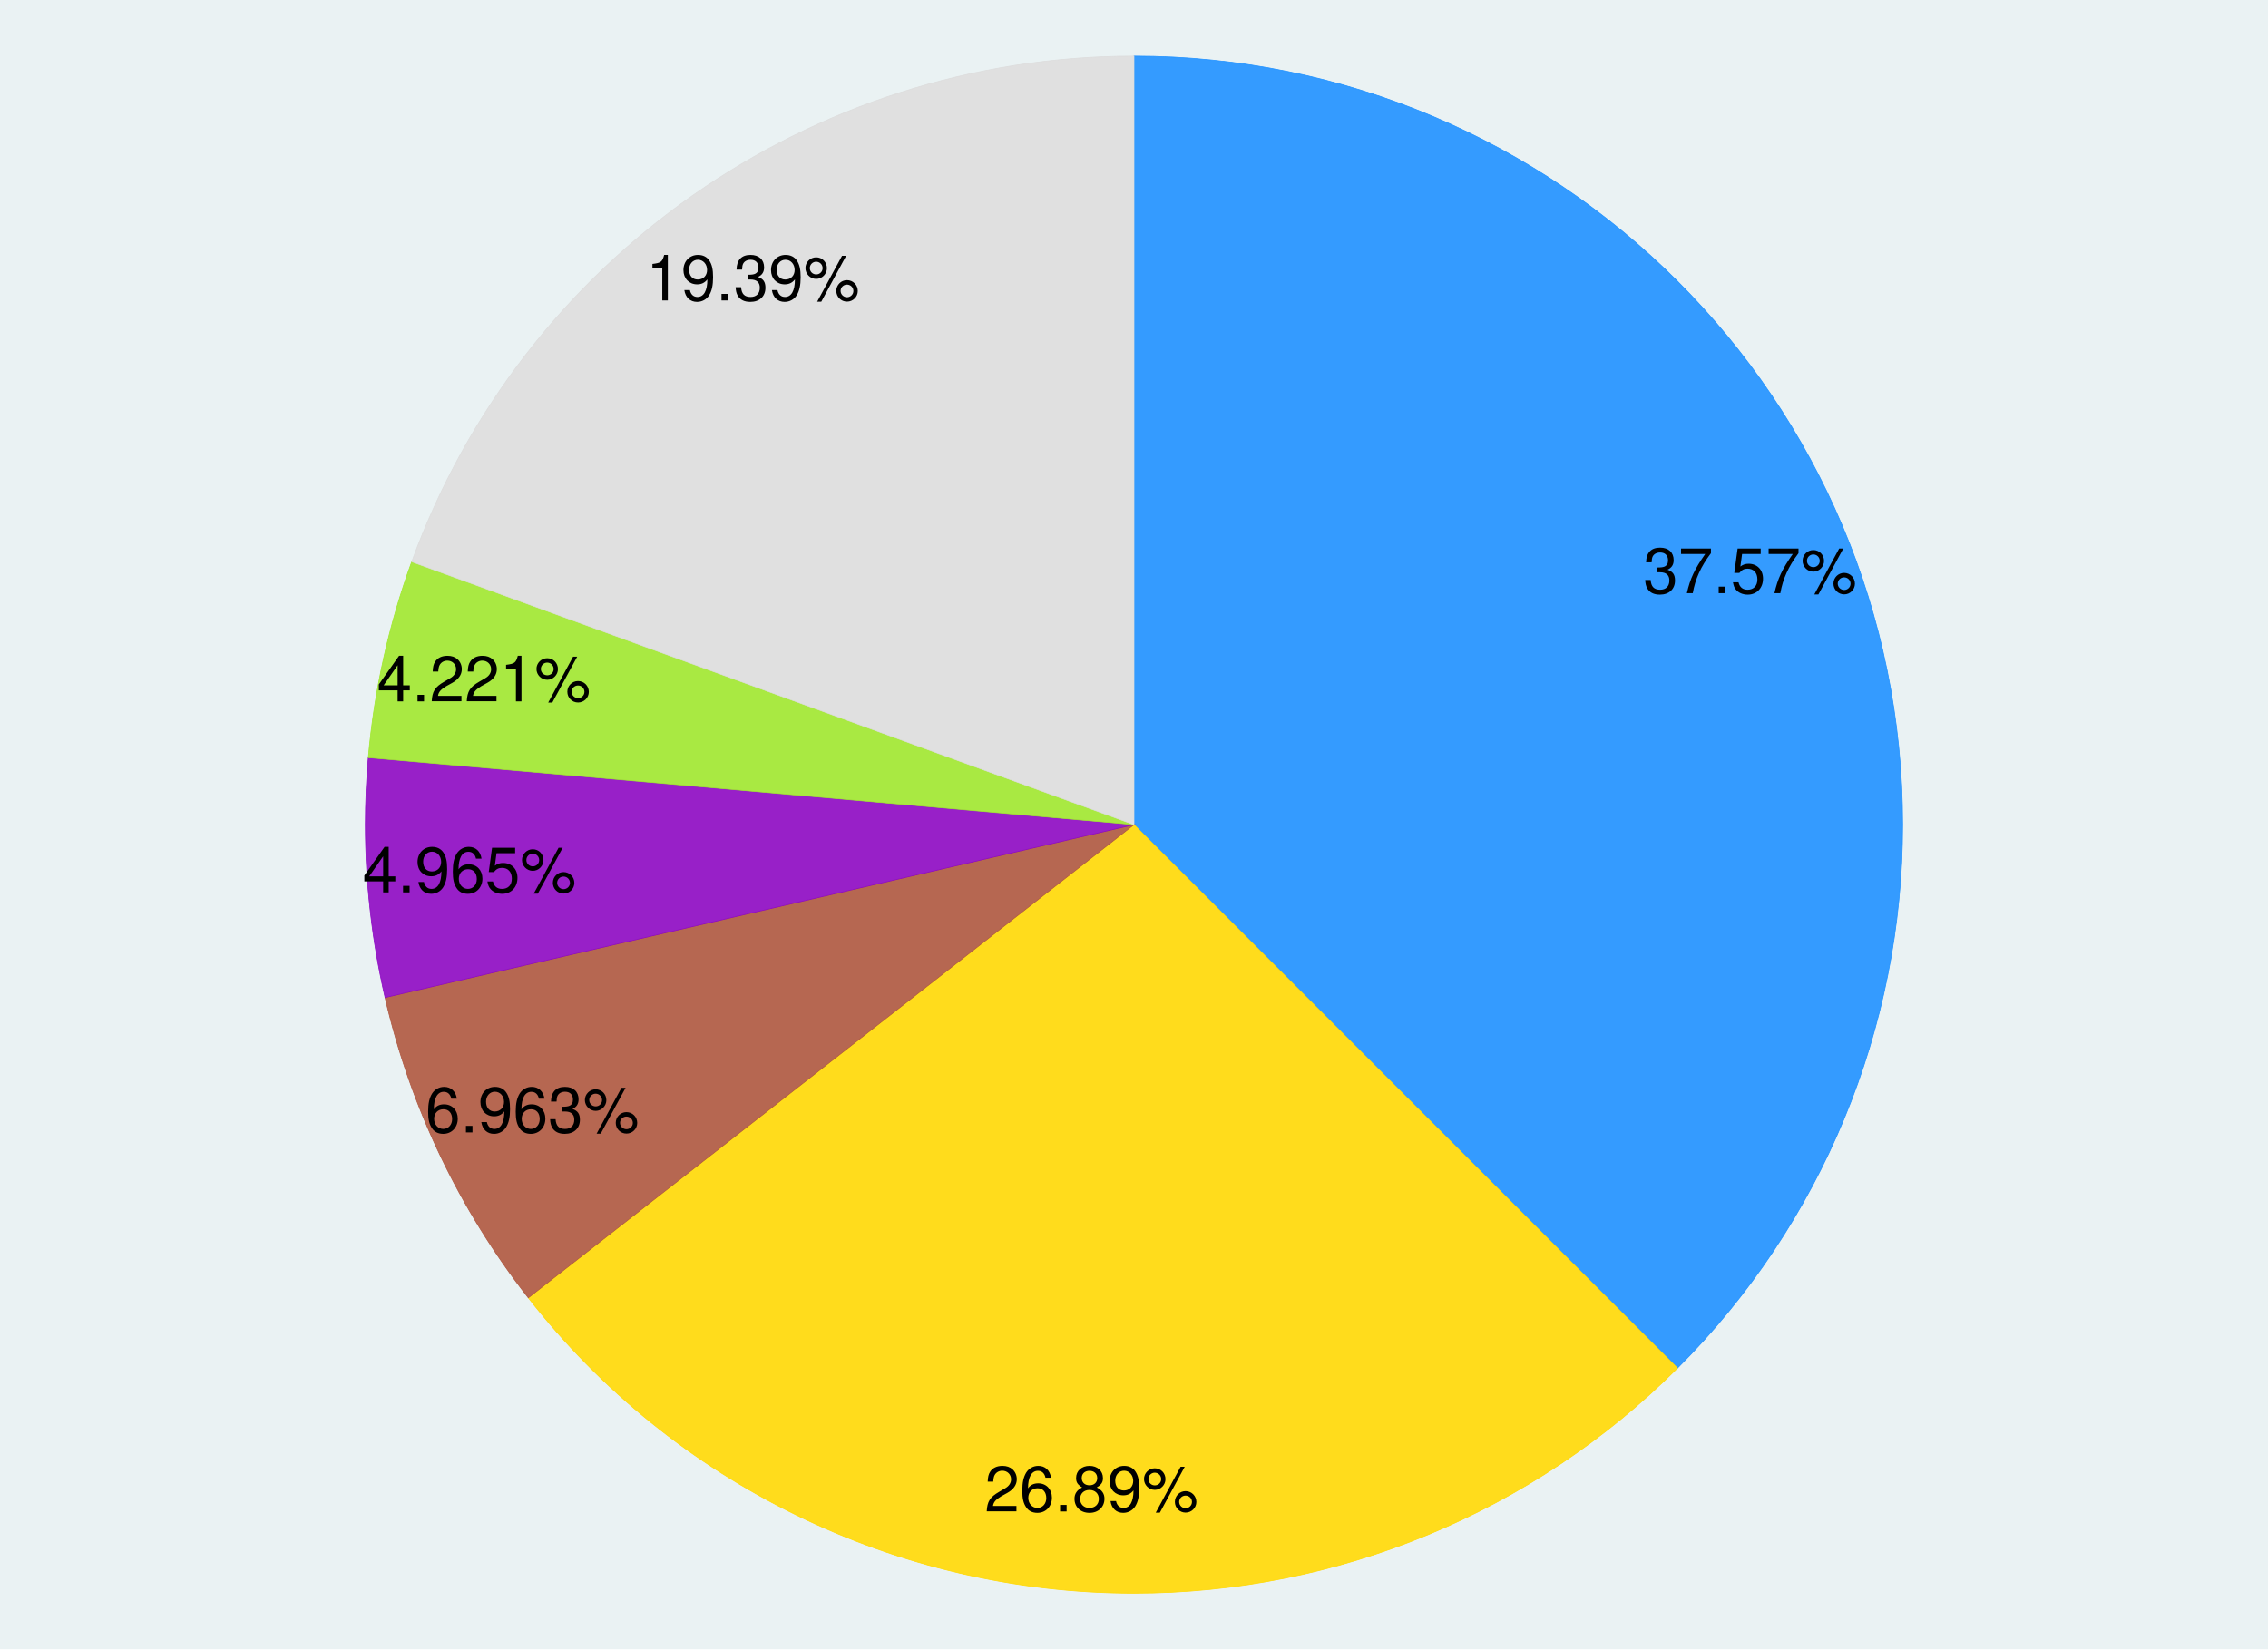
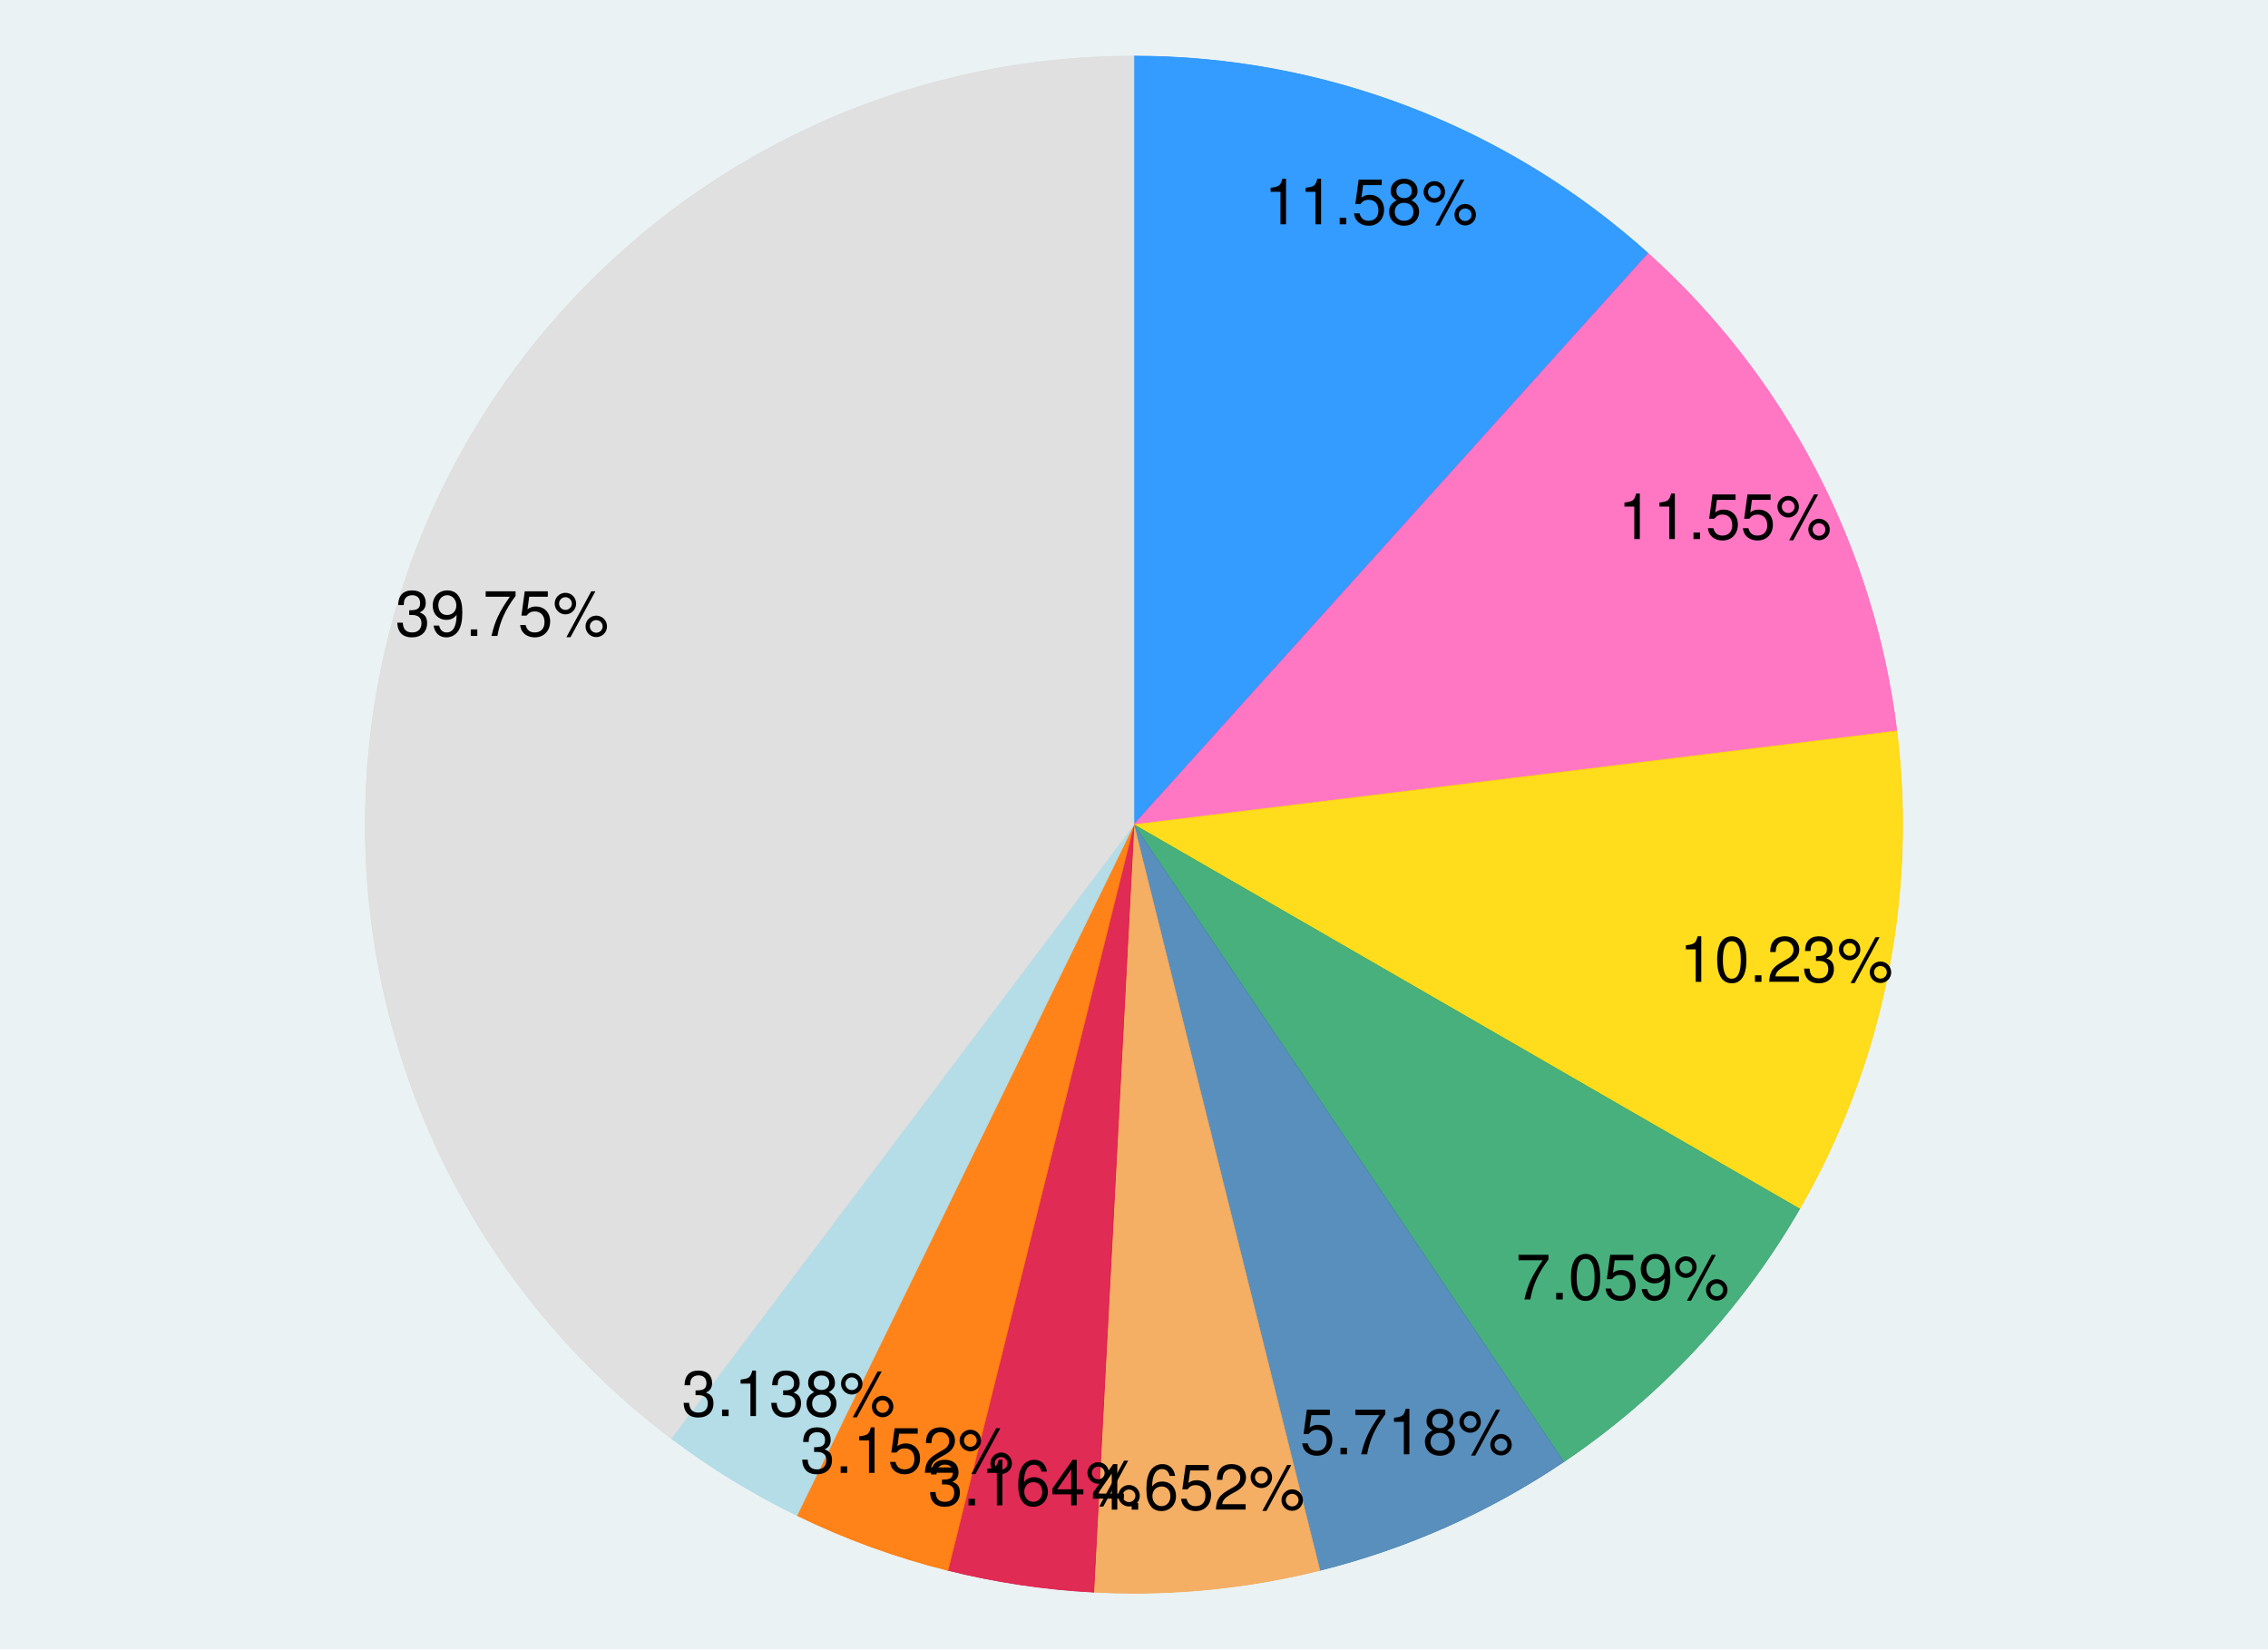
<svg xmlns="http://www.w3.org/2000/svg" viewBox="0 0 528 384" height="384" width="528" xml:space="preserve" id="svg2" version="1.1">
  <defs id="defs6" />
  <g transform="matrix(1.333333,0,0,-1.333333,0,384)" id="g10">
    <g transform="scale(0.1)" id="g12">
      <path id="path14" style="fill:#eaf2f3;fill-opacity:1;fill-rule:nonzero;stroke:none" d="M 0,0 H 3960 V 2880 H 0 Z" />
-       <path id="path16" style="fill:#349bff;fill-opacity:1;fill-rule:nonzero;stroke:none" d="m 1980,1439.95 948.98,-948.981 c 251.69,251.683 393.09,593.051 393.09,948.981 0,741.21 -600.87,1342.07 -1342.07,1342.07" />
-       <path id="path18" style="fill:none;stroke:#1e90ff;stroke-width:1.2;stroke-linecap:butt;stroke-linejoin:miter;stroke-miterlimit:10;stroke-dasharray:none;stroke-opacity:1" d="m 1980,1439.95 948.98,-948.981 c 251.69,251.683 393.09,593.051 393.09,948.981 0,741.21 -600.87,1342.07 -1342.07,1342.07 z" />
-       <path id="path20" style="fill:#ffdc1c;fill-opacity:1;fill-rule:nonzero;stroke:none" d="M 1980,1439.95 922.434,613.695 C 1176.78,288.152 1566.88,97.887 1980,97.887 c 355.94,0 697.3,141.398 948.98,393.082" />
-       <path id="path22" style="fill:none;stroke:#ffd803;stroke-width:1.2;stroke-linecap:butt;stroke-linejoin:miter;stroke-miterlimit:10;stroke-dasharray:none;stroke-opacity:1" d="M 1980,1439.95 922.434,613.695 C 1176.78,288.152 1566.88,97.887 1980,97.887 c 355.94,0 697.3,141.398 948.98,393.082 z" />
-       <path id="path24" style="fill:#b66751;fill-opacity:1;fill-rule:nonzero;stroke:none" d="M 1980,1439.95 672.328,1138.05 C 716.41,947.105 801.781,768.125 922.434,613.695" />
-       <path id="path26" style="fill:none;stroke:#ae563e;stroke-width:1.2;stroke-linecap:butt;stroke-linejoin:miter;stroke-miterlimit:10;stroke-dasharray:none;stroke-opacity:1" d="M 1980,1439.95 672.328,1138.05 C 716.41,947.105 801.781,768.125 922.434,613.695 Z" />
-       <path id="path28" style="fill:#9820c8;fill-opacity:1;fill-rule:nonzero;stroke:none" d="M 1980,1439.95 643.039,1556.93 c -3.402,-38.9 -5.109,-77.93 -5.109,-116.98 0,-101.6 11.543,-202.89 34.398,-301.9" />
-       <path id="path30" style="fill:none;stroke:#8c07c2;stroke-width:1.2;stroke-linecap:butt;stroke-linejoin:miter;stroke-miterlimit:10;stroke-dasharray:none;stroke-opacity:1" d="M 1980,1439.95 643.039,1556.93 c -3.402,-38.9 -5.109,-77.93 -5.109,-116.98 0,-101.6 11.543,-202.89 34.398,-301.9 z" />
-       <path id="path32" style="fill:#a9e942;fill-opacity:1;fill-rule:nonzero;stroke:none" d="M 1980,1439.95 718.867,1898.97 c -40.113,-110.21 -65.609,-225.21 -75.828,-342.04" />
-       <path id="path34" style="fill:none;stroke:#9fe72d;stroke-width:1.2;stroke-linecap:butt;stroke-linejoin:miter;stroke-miterlimit:10;stroke-dasharray:none;stroke-opacity:1" d="M 1980,1439.95 718.867,1898.97 c -40.113,-110.21 -65.609,-225.21 -75.828,-342.04 z" />
-       <path id="path36" style="fill:#e0e0e0;fill-opacity:1;fill-rule:nonzero;stroke:none" d="m 1980,1439.95 v 1342.07 c -564.2,0 -1068.164,-352.88 -1261.133,-883.05" />
-       <path id="path38" style="fill:none;stroke:#dcdcdc;stroke-width:1.2;stroke-linecap:butt;stroke-linejoin:miter;stroke-miterlimit:10;stroke-dasharray:none;stroke-opacity:1" d="m 1980,1439.95 v 1342.07 c -564.2,0 -1068.164,-352.88 -1261.133,-883.05 z" />
-       <g transform="scale(10)" id="g40">
-         <text id="text54" style="font-variant:normal;font-weight:normal;font-size:11.001px;font-family:Helvetica;-inkscape-font-specification:Helvetica;writing-mode:lr-tb;fill:#000000;fill-opacity:1;fill-rule:nonzero;stroke:none" transform="matrix(1,0,0,-1,286.899,184.412)">
-           <tspan id="tspan42" y="0" x="0 6.117 12.234 15.292 21.409 27.526">37.57%</tspan>
-           <tspan id="tspan44" y="160.343" x="-114.989 -108.872 -102.755 -99.697 -93.58 -87.464">26.89%</tspan>
-           <tspan id="tspan46" y="94.162" x="-212.615 -206.498 -203.44 -197.323 -191.206 -185.09">6.963%</tspan>
-           <tspan id="tspan48" y="52.248" x="-223.592 -217.475 -214.417 -208.3 -202.183 -196.066">4.965%</tspan>
-           <tspan id="tspan50" y="18.884" x="-221.068 -214.951 -211.892 -205.776 -199.659 -193.542">4.221%</tspan>
-           <tspan id="tspan52" y="-51.121" x="-174.104 -167.988 -161.871 -158.812 -152.696 -146.579">19.39%</tspan>
+       <path id="path16" style="fill:#349bff;fill-opacity:1;fill-rule:nonzero;stroke:none" d="m 1979.88,1439.95 898.01,997.35 c -246.46,221.92 -566.37,344.72 -898.01,344.72" />
+       <path id="path18" style="fill:none;stroke:#1e90ff;stroke-width:1.2;stroke-linecap:butt;stroke-linejoin:miter;stroke-miterlimit:10;stroke-dasharray:none;stroke-opacity:1" d="m 1979.88,1439.95 898.01,997.35 c -246.46,221.92 -566.37,344.72 -898.01,344.72 z" />
+       <path id="path20" style="fill:#ff77c3;fill-opacity:1;fill-rule:nonzero;stroke:none" d="m 1979.88,1439.95 1332.06,163.56 c -39.43,321.17 -193.58,617.28 -434.05,833.79" />
+       <path id="path22" style="fill:none;stroke:#ff68bc;stroke-width:1.2;stroke-linecap:butt;stroke-linejoin:miter;stroke-miterlimit:10;stroke-dasharray:none;stroke-opacity:1" d="m 1979.88,1439.95 1332.06,163.56 c -39.43,321.17 -193.58,617.28 -434.05,833.79 z" />
+       <path id="path24" style="fill:#ffdc1c;fill-opacity:1;fill-rule:nonzero;stroke:none" d="M 1979.88,1439.95 3142.14,768.922 c 117.79,204.016 179.81,435.458 179.81,671.028 0,54.68 -3.35,109.3 -10.01,163.56" />
+       <path id="path26" style="fill:none;stroke:#ffd803;stroke-width:1.2;stroke-linecap:butt;stroke-linejoin:miter;stroke-miterlimit:10;stroke-dasharray:none;stroke-opacity:1" d="M 1979.88,1439.95 3142.14,768.922 c 117.79,204.016 179.81,435.458 179.81,671.028 0,54.68 -3.35,109.3 -10.01,163.56 z" />
+       <path id="path28" style="fill:#48b07d;fill-opacity:1;fill-rule:nonzero;stroke:none" d="M 1979.88,1439.95 2730.35,327.328 c 169.03,114.008 309.85,265.031 411.79,441.594" />
+       <path id="path30" style="fill:none;stroke:#34a76e;stroke-width:1.2;stroke-linecap:butt;stroke-linejoin:miter;stroke-miterlimit:10;stroke-dasharray:none;stroke-opacity:1" d="M 1979.88,1439.95 2730.35,327.328 c 169.03,114.008 309.85,265.031 411.79,441.594 z" />
+       <path id="path32" style="fill:#598fbc;fill-opacity:1;fill-rule:nonzero;stroke:none" d="m 1979.88,1439.95 324.67,-1302.2 c 151.9,37.871 296.01,102.035 425.8,189.578" />
+       <path id="path34" style="fill:none;stroke:#4682b4;stroke-width:1.2;stroke-linecap:butt;stroke-linejoin:miter;stroke-miterlimit:10;stroke-dasharray:none;stroke-opacity:1" d="m 1979.88,1439.95 324.67,-1302.2 c 151.9,37.871 296.01,102.035 425.8,189.578 z" />
+       <path id="path36" style="fill:#f4af65;fill-opacity:1;fill-rule:nonzero;stroke:none" d="M 1979.88,1439.95 1909.64,99.727 c 23.39,-1.223 46.81,-1.84 70.24,-1.84 109.44,0 218.48,13.39 324.67,39.863" />
+       <path id="path38" style="fill:none;stroke:#f3a654;stroke-width:1.2;stroke-linecap:butt;stroke-linejoin:miter;stroke-miterlimit:10;stroke-dasharray:none;stroke-opacity:1" d="M 1979.88,1439.95 1909.64,99.727 c 23.39,-1.223 46.81,-1.84 70.24,-1.84 109.44,0 218.48,13.39 324.67,39.863 z" />
+       <path id="path40" style="fill:#e02b54;fill-opacity:1;fill-rule:nonzero;stroke:none" d="M 1979.88,1439.95 1655.2,137.75 c 83.4,-20.793 168.6,-33.527 254.44,-38.023" />
+       <path id="path42" style="fill:none;stroke:#dc1341;stroke-width:1.2;stroke-linecap:butt;stroke-linejoin:miter;stroke-miterlimit:10;stroke-dasharray:none;stroke-opacity:1" d="M 1979.88,1439.95 1655.2,137.75 c 83.4,-20.793 168.6,-33.527 254.44,-38.023 z" />
+       <path id="path44" style="fill:#ff8319;fill-opacity:1;fill-rule:nonzero;stroke:none" d="M 1979.88,1439.95 1391.55,233.711 c 84.29,-41.109 172.66,-73.273 263.65,-95.961" />
+       <path id="path46" style="fill:none;stroke:#ff7500;stroke-width:1.2;stroke-linecap:butt;stroke-linejoin:miter;stroke-miterlimit:10;stroke-dasharray:none;stroke-opacity:1" d="M 1979.88,1439.95 1391.55,233.711 c 84.29,-41.109 172.66,-73.273 263.65,-95.961 z" />
+       <path id="path48" style="fill:#b5dde7;fill-opacity:1;fill-rule:nonzero;stroke:none" d="M 1979.88,1439.95 1172.2,368.133 c 68.64,-51.727 142.1,-96.746 219.35,-134.422" />
+       <path id="path50" style="fill:none;stroke:#add9e4;stroke-width:1.2;stroke-linecap:butt;stroke-linejoin:miter;stroke-miterlimit:10;stroke-dasharray:none;stroke-opacity:1" d="M 1979.88,1439.95 1172.2,368.133 c 68.64,-51.727 142.1,-96.746 219.35,-134.422 z" />
+       <path id="path52" style="fill:#e0e0e0;fill-opacity:1;fill-rule:nonzero;stroke:none" d="m 1979.88,1439.95 v 1342.07 c -741.21,0 -1342.071,-600.86 -1342.071,-1342.07 0,-421.35 197.886,-818.243 534.391,-1071.817" />
+       <path id="path54" style="fill:none;stroke:#dcdcdc;stroke-width:1.2;stroke-linecap:butt;stroke-linejoin:miter;stroke-miterlimit:10;stroke-dasharray:none;stroke-opacity:1" d="m 1979.88,1439.95 v 1342.07 c -741.21,0 -1342.071,-600.86 -1342.071,-1342.07 0,-421.35 197.886,-818.243 534.391,-1071.817 z" />
+       <g transform="scale(10)" id="g56">
+         <text id="text78" style="font-variant:normal;font-weight:normal;font-size:11.001px;font-family:Helvetica;-inkscape-font-specification:Helvetica;writing-mode:lr-tb;fill:#000000;fill-opacity:1;fill-rule:nonzero;stroke:none" transform="matrix(1,0,0,-1,220.73,248.836)">
+           <tspan id="tspan58" y="0" x="0 6.117 12.234 15.292 21.409 27.526">11.58%</tspan>
+           <tspan id="tspan60" y="54.97" x="61.776 67.893 74.01 77.068 83.185 89.302">11.55%</tspan>
+           <tspan id="tspan62" y="132.289" x="72.505 78.622 84.739 87.797 93.914 100.031">10.23%</tspan>
+           <tspan id="tspan64" y="187.753" x="43.919 50.036 53.094 59.211 65.328 71.444">7.059%</tspan>
+           <tspan id="tspan66" y="214.792" x="6.249 12.366 15.424 21.541 27.658 33.775">5.718%</tspan>
+           <tspan id="tspan68" y="224.457" x="-30.207 -24.091 -21.032 -14.915 -8.799 -2.682">4.652%</tspan>
+           <tspan id="tspan70" y="223.703" x="-58.694 -52.578 -49.519 -43.402 -37.286 -31.169">3.164%</tspan>
+           <tspan id="tspan72" y="218.035" x="-81.019 -74.902 -71.844 -65.727 -59.61 -53.493">3.152%</tspan>
+           <tspan id="tspan74" y="208.123" x="-101.722 -95.606 -92.547 -86.431 -80.314 -74.197">3.138%</tspan>
+           <tspan id="tspan76" y="71.887" x="-151.717 -145.601 -139.484 -136.425 -130.309 -124.192">39.75%</tspan>
        </text>
      </g>
    </g>
  </g>
</svg>
